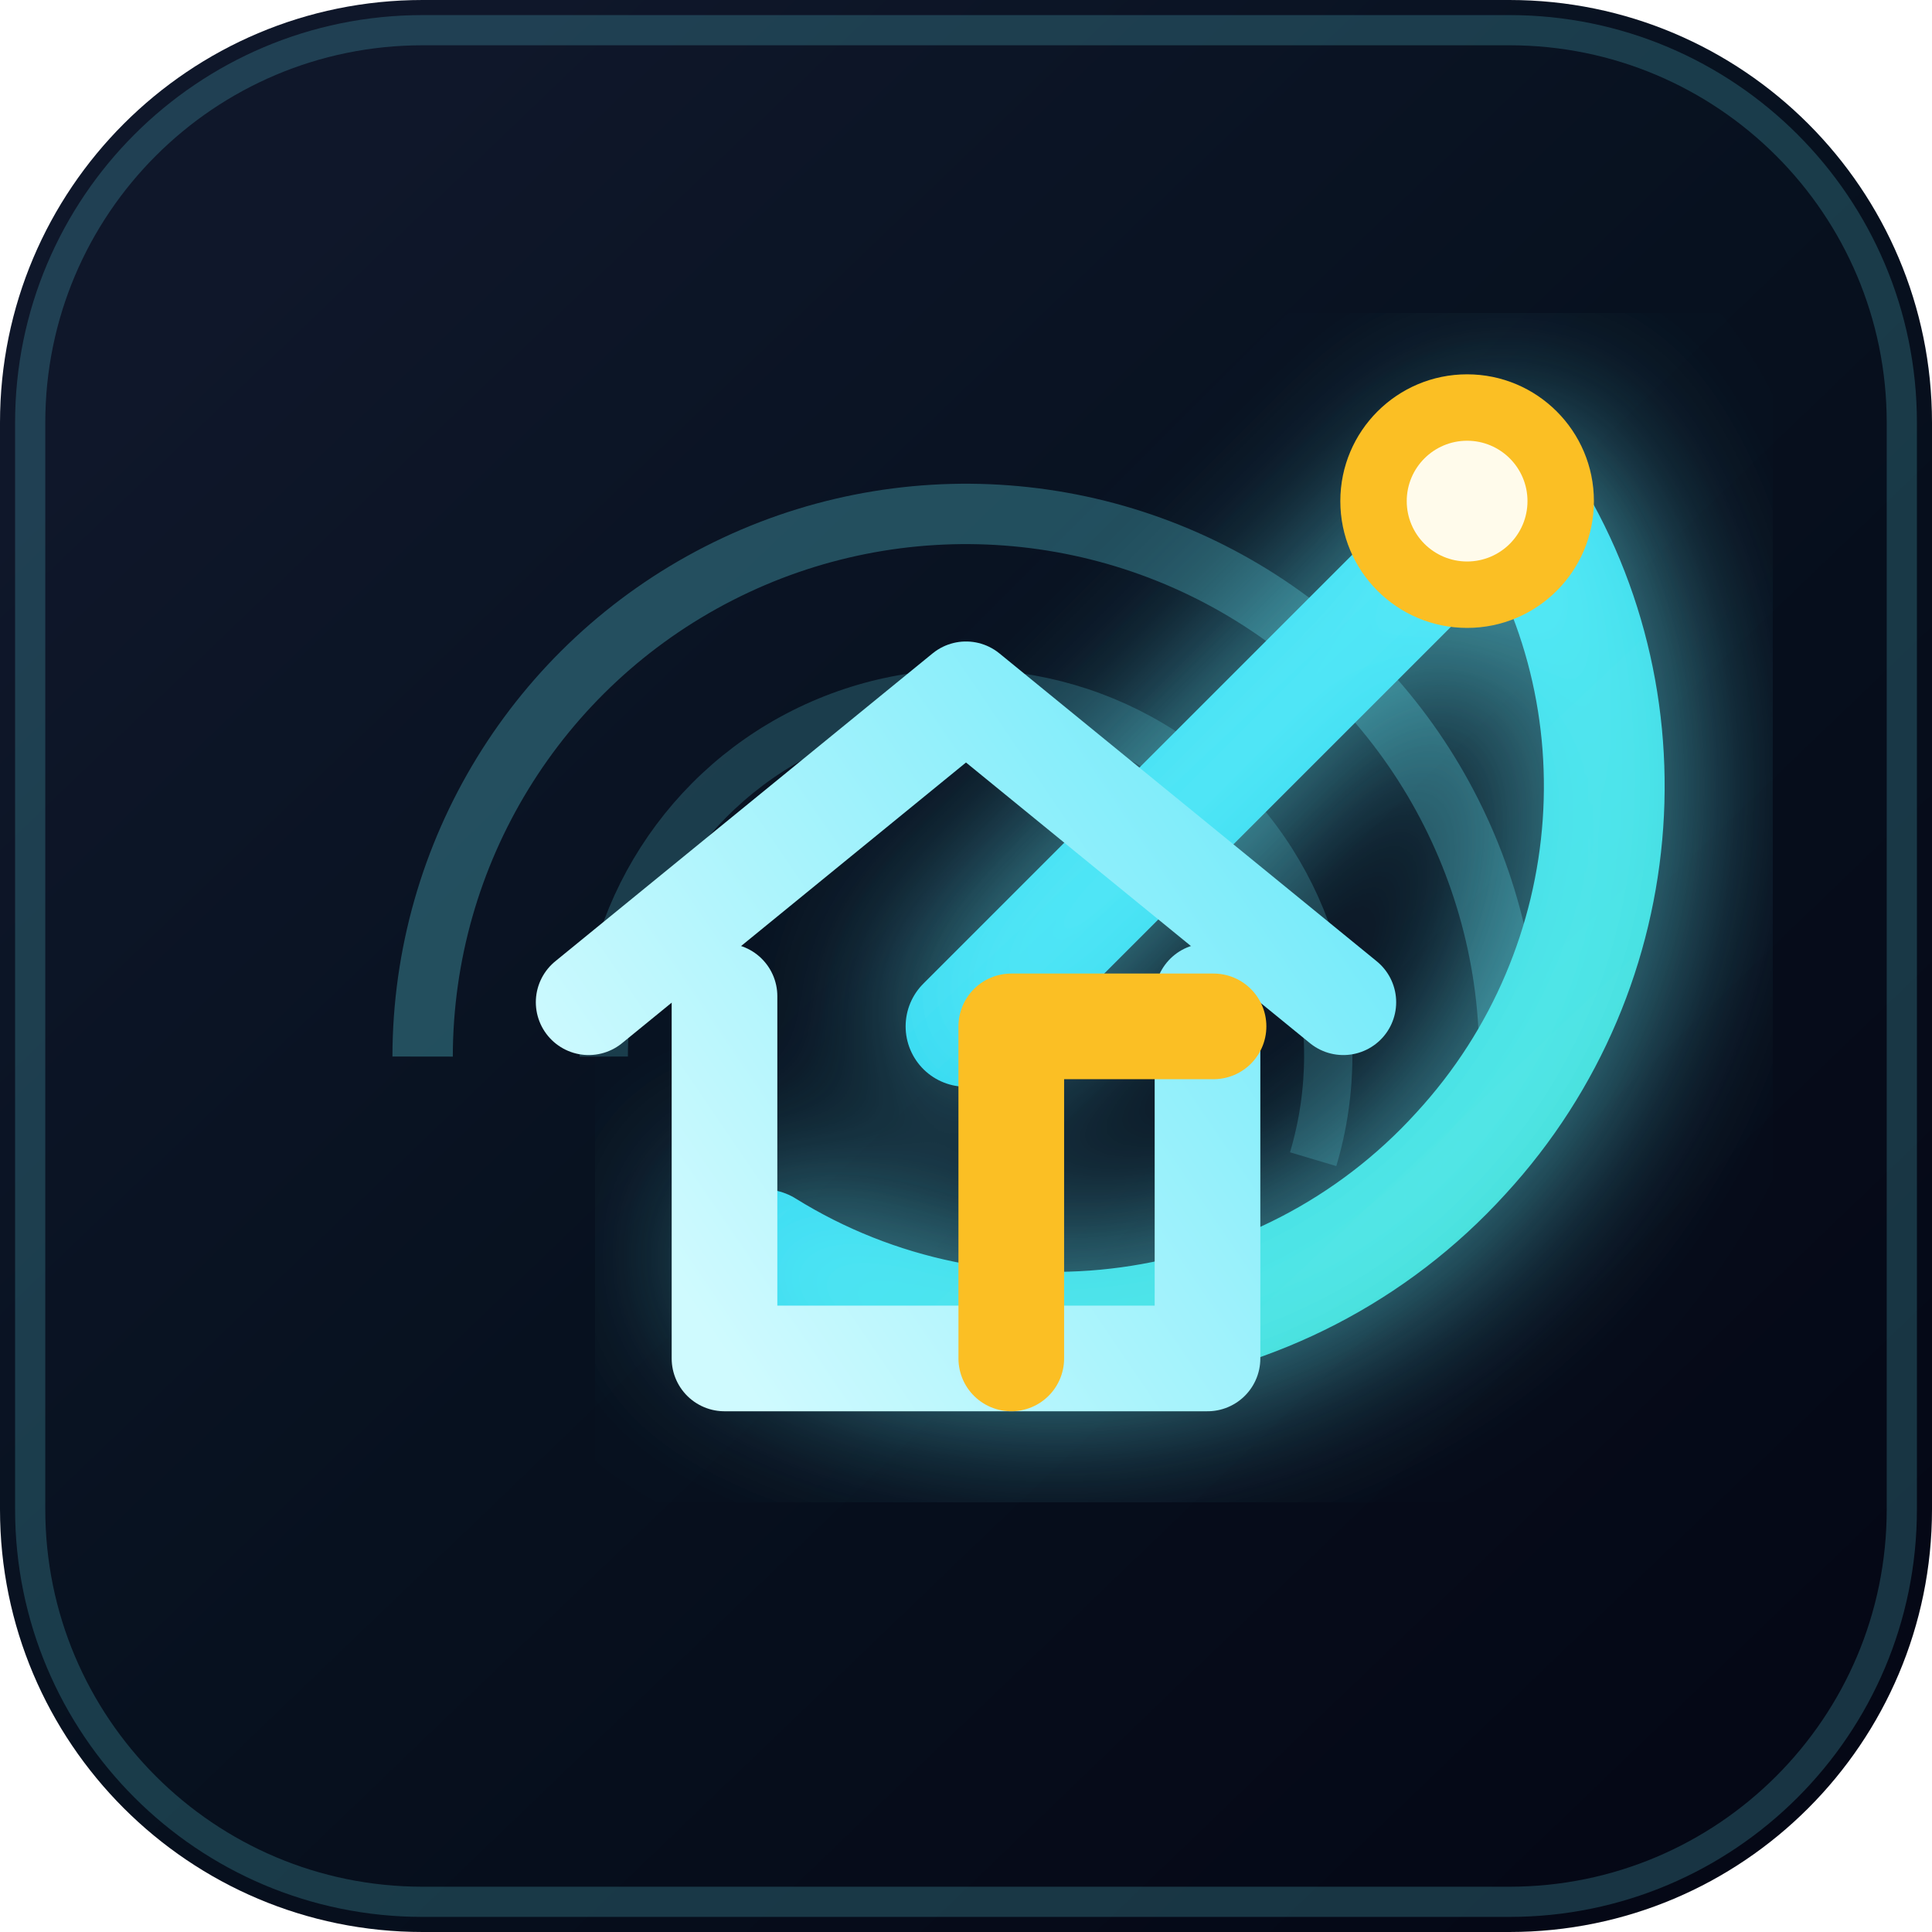
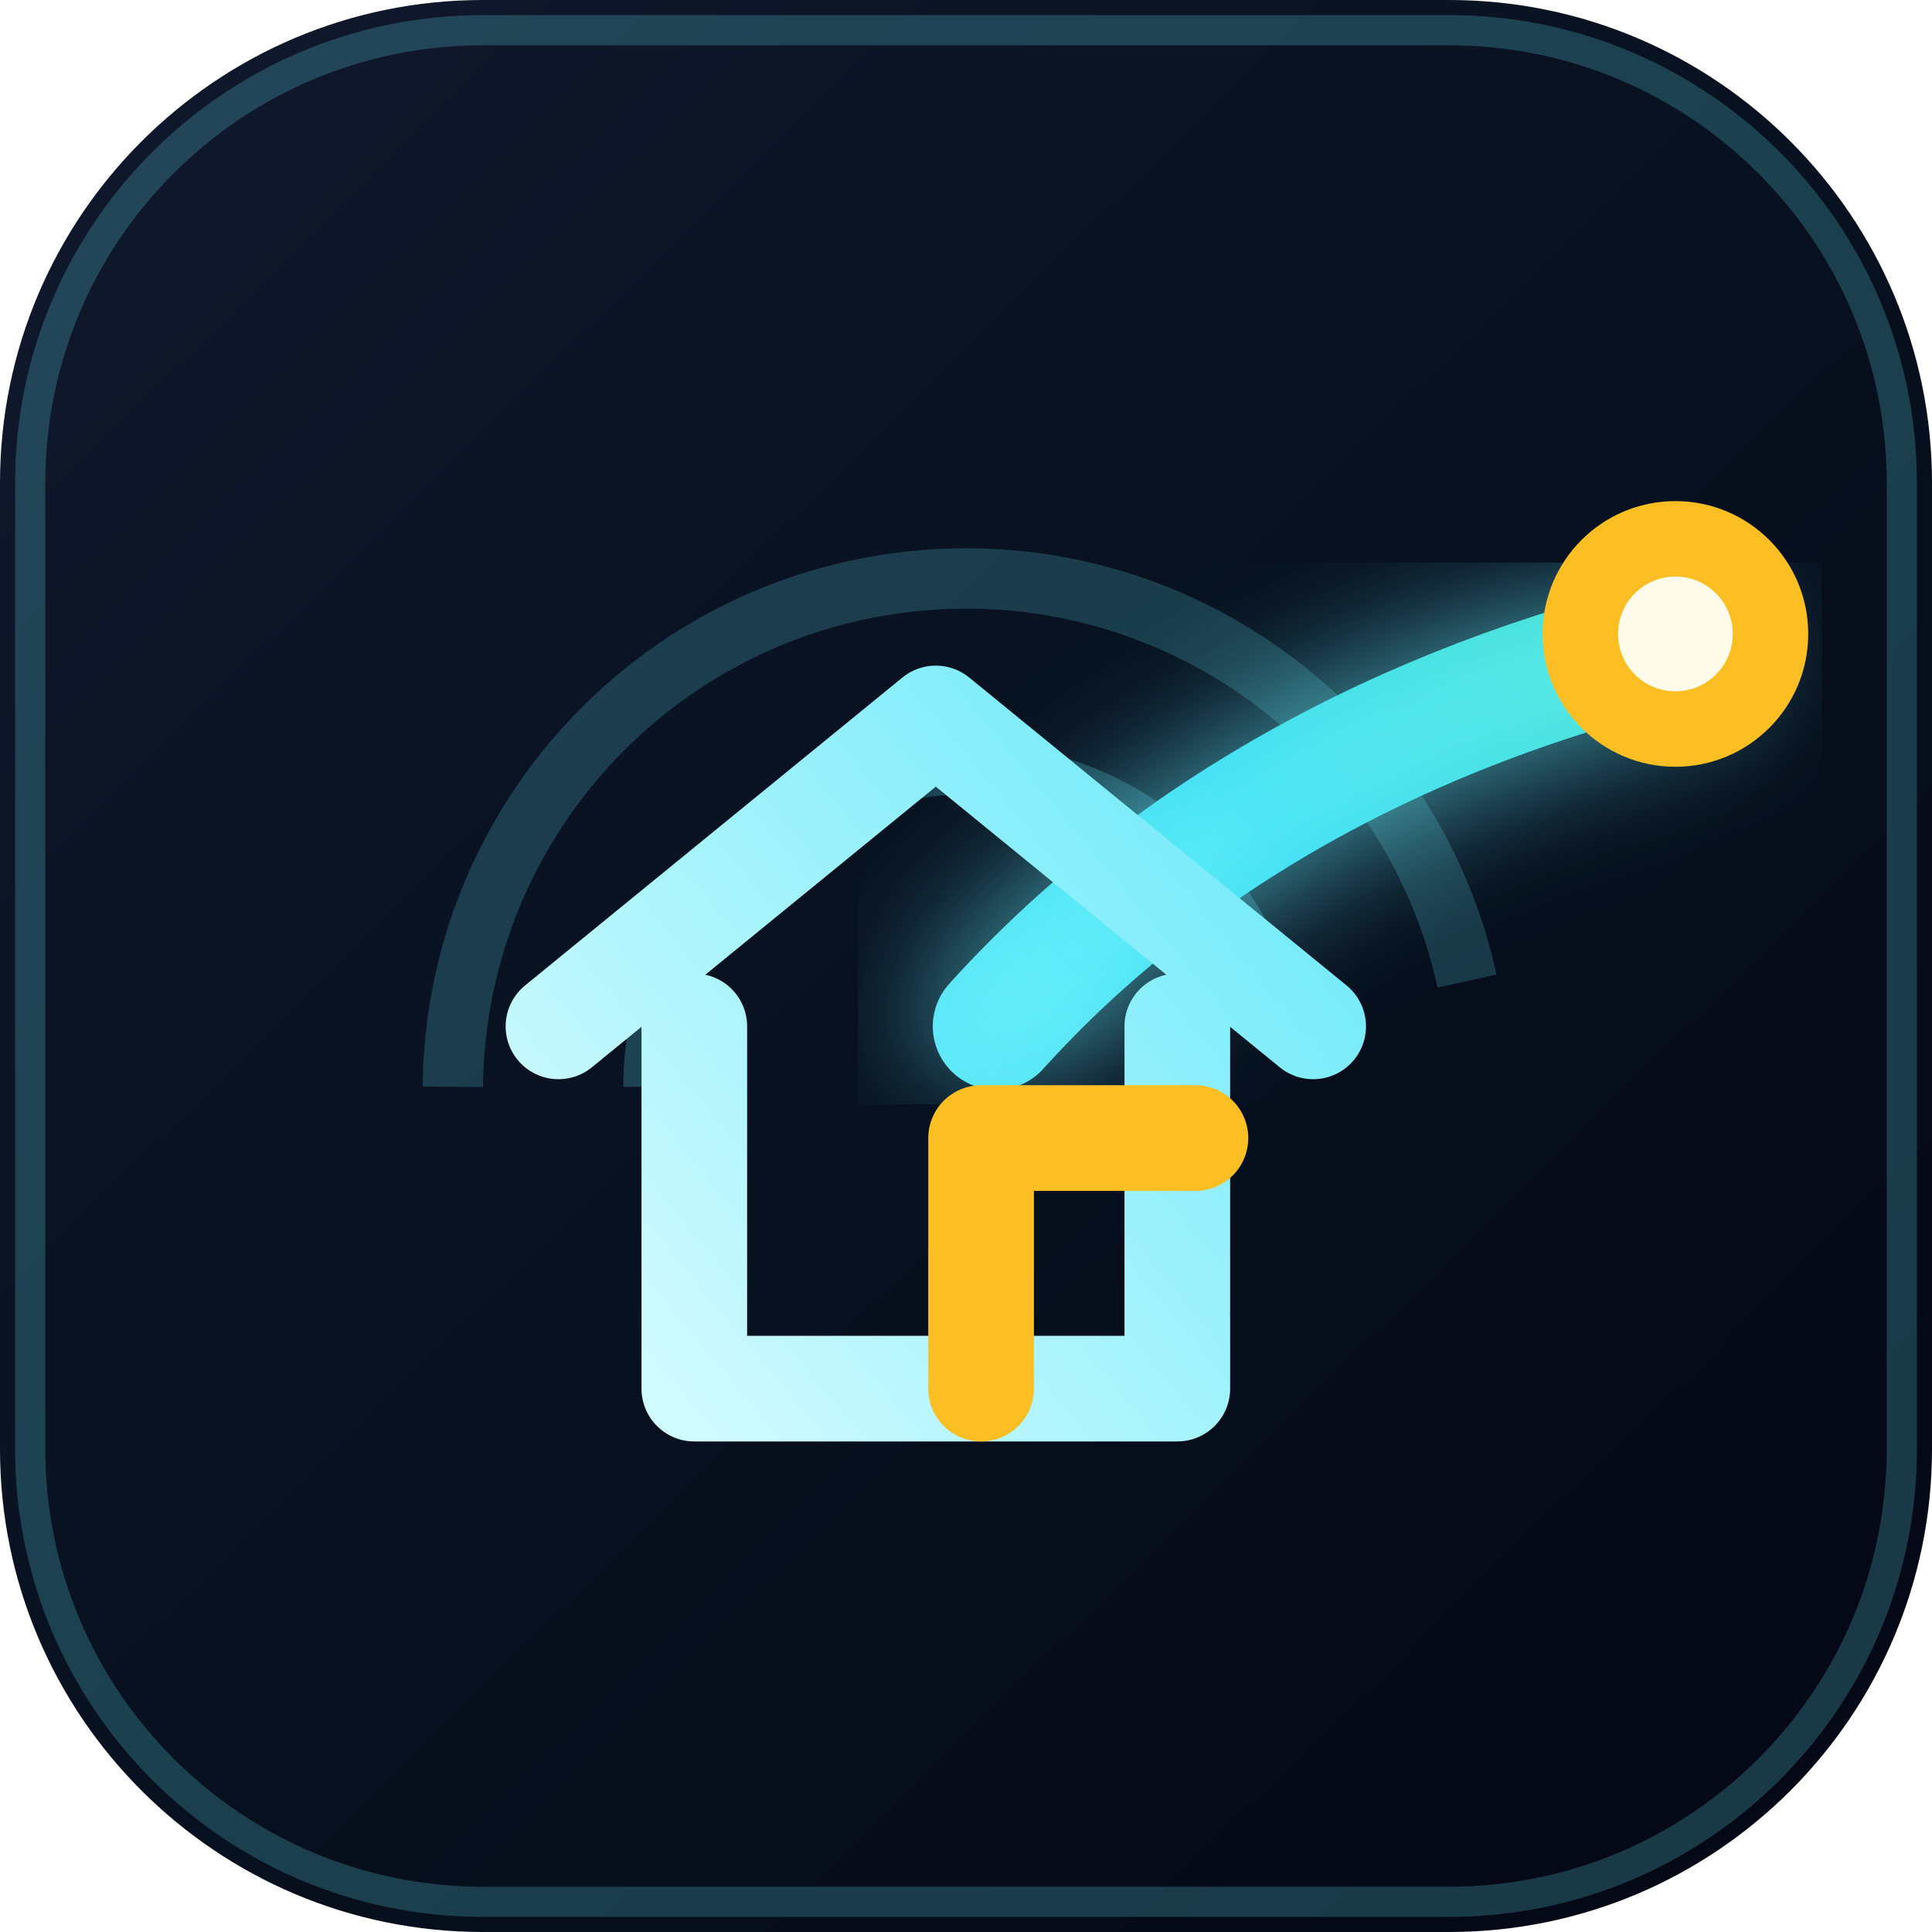
<svg xmlns="http://www.w3.org/2000/svg" width="64" height="64" viewBox="0 0 64 64" fill="none">
  <defs>
-     <linearGradient id="shell" x1="9" y1="8" x2="57" y2="58" gradientUnits="userSpaceOnUse">
+     <linearGradient id="shell" x1="8" y1="7" x2="58" y2="58" gradientUnits="userSpaceOnUse">
      <stop stop-color="#0F172A" />
      <stop offset="0.48" stop-color="#07111F" />
      <stop offset="1" stop-color="#050816" />
    </linearGradient>
-     <linearGradient id="sweep" x1="16" y1="15" x2="48" y2="49" gradientUnits="userSpaceOnUse">
+     <linearGradient id="sweep" x1="28" y1="38" x2="51" y2="17" gradientUnits="userSpaceOnUse">
      <stop stop-color="#67E8F9" />
      <stop offset="0.56" stop-color="#22D3EE" />
      <stop offset="1" stop-color="#2DD4BF" />
    </linearGradient>
-     <linearGradient id="home" x1="20" y1="39" x2="45" y2="22" gradientUnits="userSpaceOnUse">
+     <linearGradient id="home" x1="19" y1="42" x2="43" y2="22" gradientUnits="userSpaceOnUse">
      <stop stop-color="#CFFAFE" />
      <stop offset="1" stop-color="#67E8F9" />
    </linearGradient>
    <filter id="glow" x="-20%" y="-20%" width="140%" height="140%">
-       <feGaussianBlur stdDeviation="2.8" result="blur" />
-       <feColorMatrix in="blur" type="matrix" values="0 0 0 0 0.133 0 0 0 0 0.827 0 0 0 0 0.933 0 0 0 0.8 0" />
+       <feGaussianBlur stdDeviation="2.3" result="blur" />
+       <feColorMatrix in="blur" type="matrix" values="0 0 0 0 0.133 0 0 0 0 0.827 0 0 0 0 0.933 0 0 0 0.75 0" />
      <feBlend in="SourceGraphic" mode="screen" />
    </filter>
  </defs>
-   <rect width="64" height="64" rx="14" fill="url(#shell)" />
-   <rect x="1" y="1" width="62" height="62" rx="13" stroke="#67E8F9" stroke-opacity="0.2" />
-   <path d="M14 35a18 18 0 1 1 35.8 2.7" stroke="#67E8F9" stroke-opacity="0.28" stroke-width="2" />
-   <path d="M20 35a12 12 0 1 1 23.5 3.4" stroke="#67E8F9" stroke-opacity="0.2" stroke-width="1.6" />
-   <path d="M32 34 50 16c4.7 6.7 4.1 16-1.6 22.2C42.5 44.7 32.7 46 25.3 41.4" stroke="url(#sweep)" stroke-width="4" stroke-linecap="round" stroke-linejoin="round" filter="url(#glow)" />
-   <path d="M19.5 33.2 32 23l12.5 10.2" stroke="url(#home)" stroke-width="3.5" stroke-linecap="round" stroke-linejoin="round" />
-   <path d="M24 33v12h16V33" stroke="url(#home)" stroke-width="3.5" stroke-linecap="round" stroke-linejoin="round" />
-   <path d="M33.5 45V34h6.7" stroke="#FBBF24" stroke-width="3.5" stroke-linecap="round" stroke-linejoin="round" />
-   <circle cx="48.6" cy="16.6" r="4.2" fill="#FBBF24" />
-   <circle cx="48.6" cy="16.6" r="2" fill="#FFFBEB" />
+   <rect width="64" height="64" rx="16" fill="url(#shell)" />
+   <rect x="1" y="1" width="62" height="62" rx="15" stroke="#67E8F9" stroke-opacity="0.22" />
+   <path d="M15 36a17 17 0 0 1 33.6-3.5" stroke="#67E8F9" stroke-opacity="0.2" stroke-width="2" />
+   <path d="M21.5 36a10.5 10.5 0 0 1 20.6-2.9" stroke="#67E8F9" stroke-opacity="0.23" stroke-width="1.7" />
+   <path d="M33 34c5.6-6.2 13.4-10.6 22.8-12.8" stroke="url(#sweep)" stroke-width="4.2" stroke-linecap="round" stroke-linejoin="round" filter="url(#glow)" />
+   <path d="M18.5 34 31 23.8 43.5 34" stroke="url(#home)" stroke-width="3.5" stroke-linecap="round" stroke-linejoin="round" />
+   <path d="M23 34v12h16V34" stroke="url(#home)" stroke-width="3.5" stroke-linecap="round" stroke-linejoin="round" />
+   <path d="M32.5 46v-8.3h7.1" stroke="#FBBF24" stroke-width="3.5" stroke-linecap="round" stroke-linejoin="round" />
+   <circle cx="55.5" cy="21" r="4.4" fill="#FBBF24" />
+   <circle cx="55.5" cy="21" r="1.9" fill="#FFFBEB" />
</svg>
